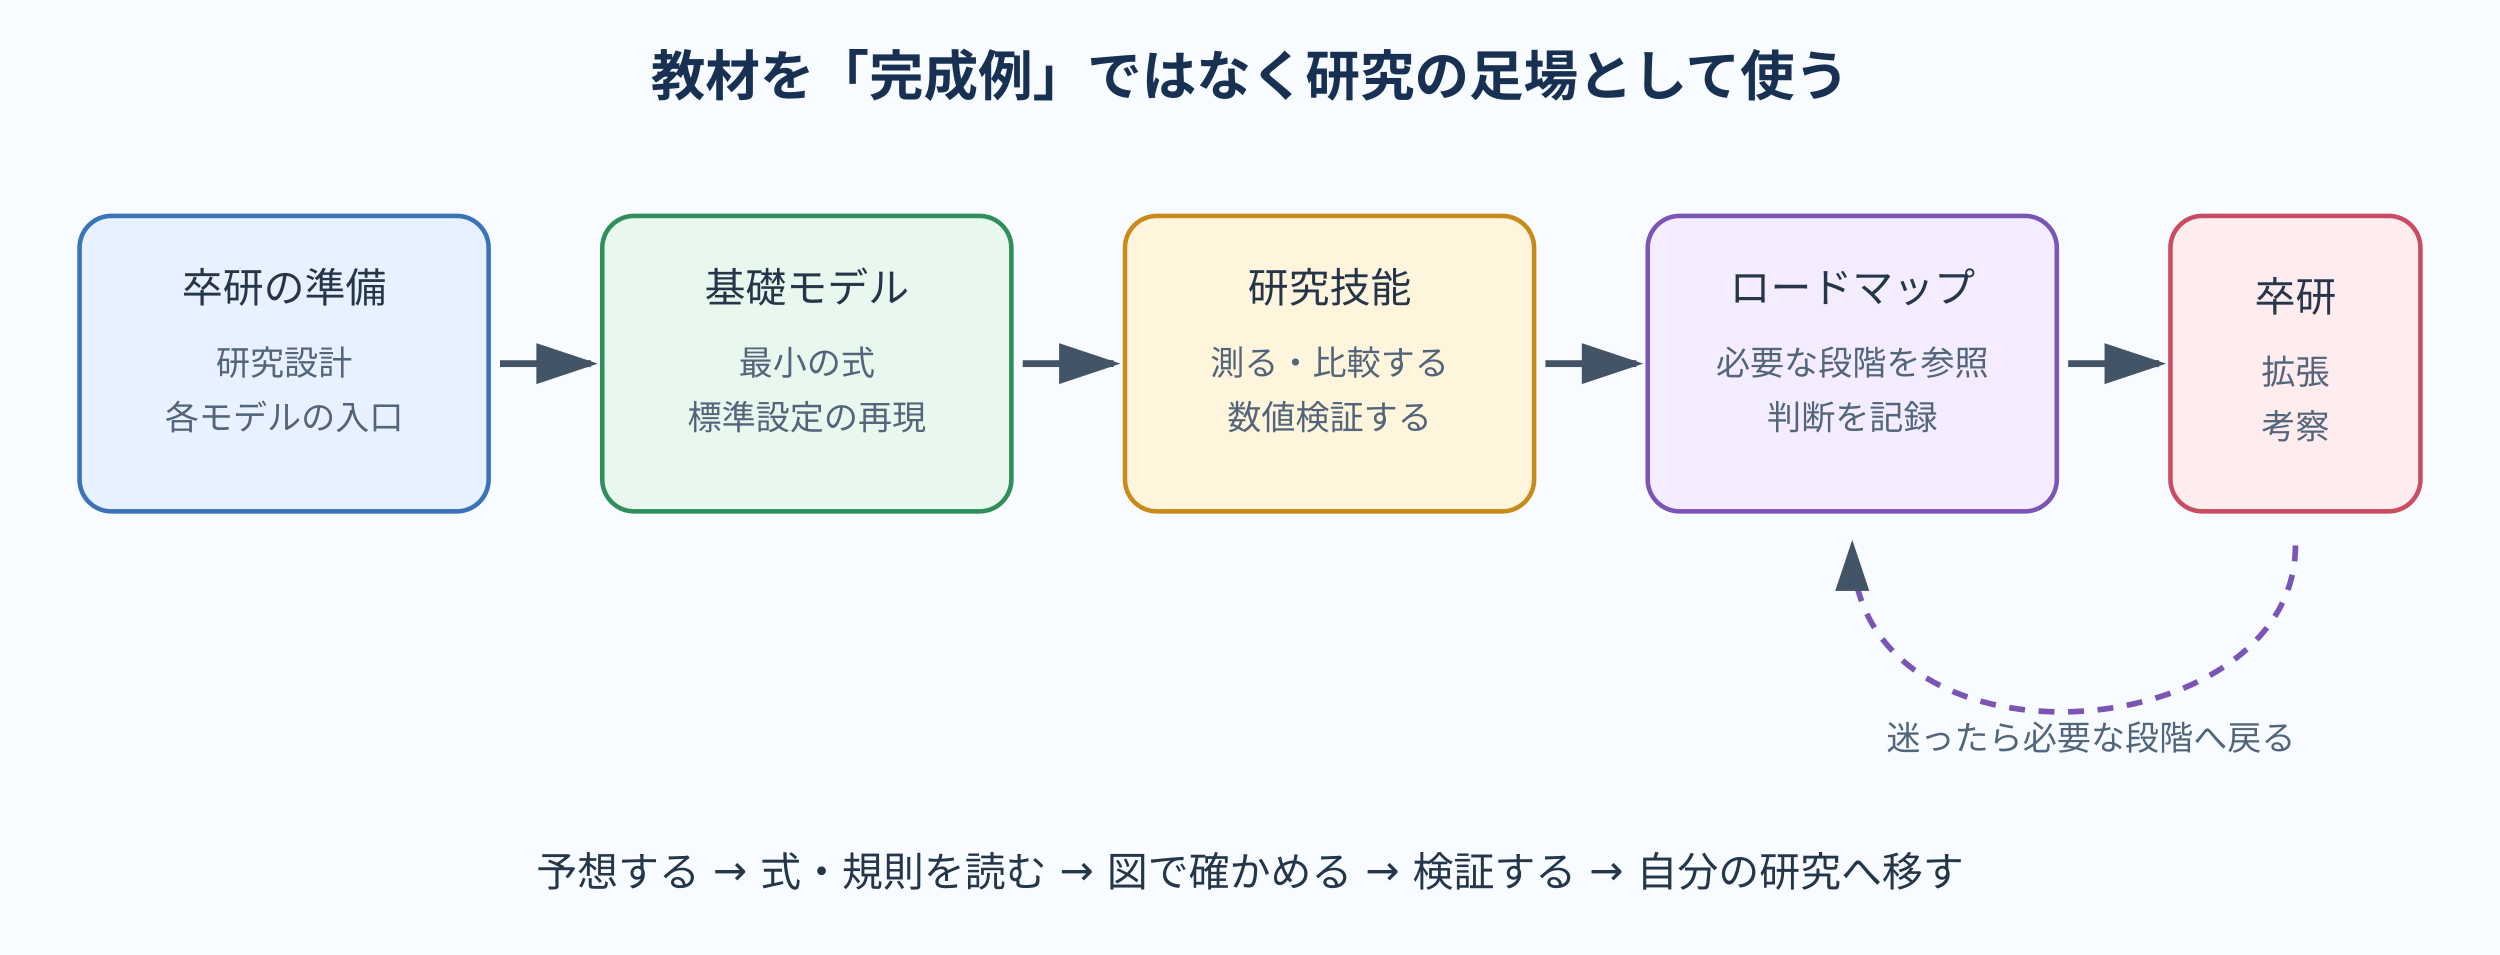
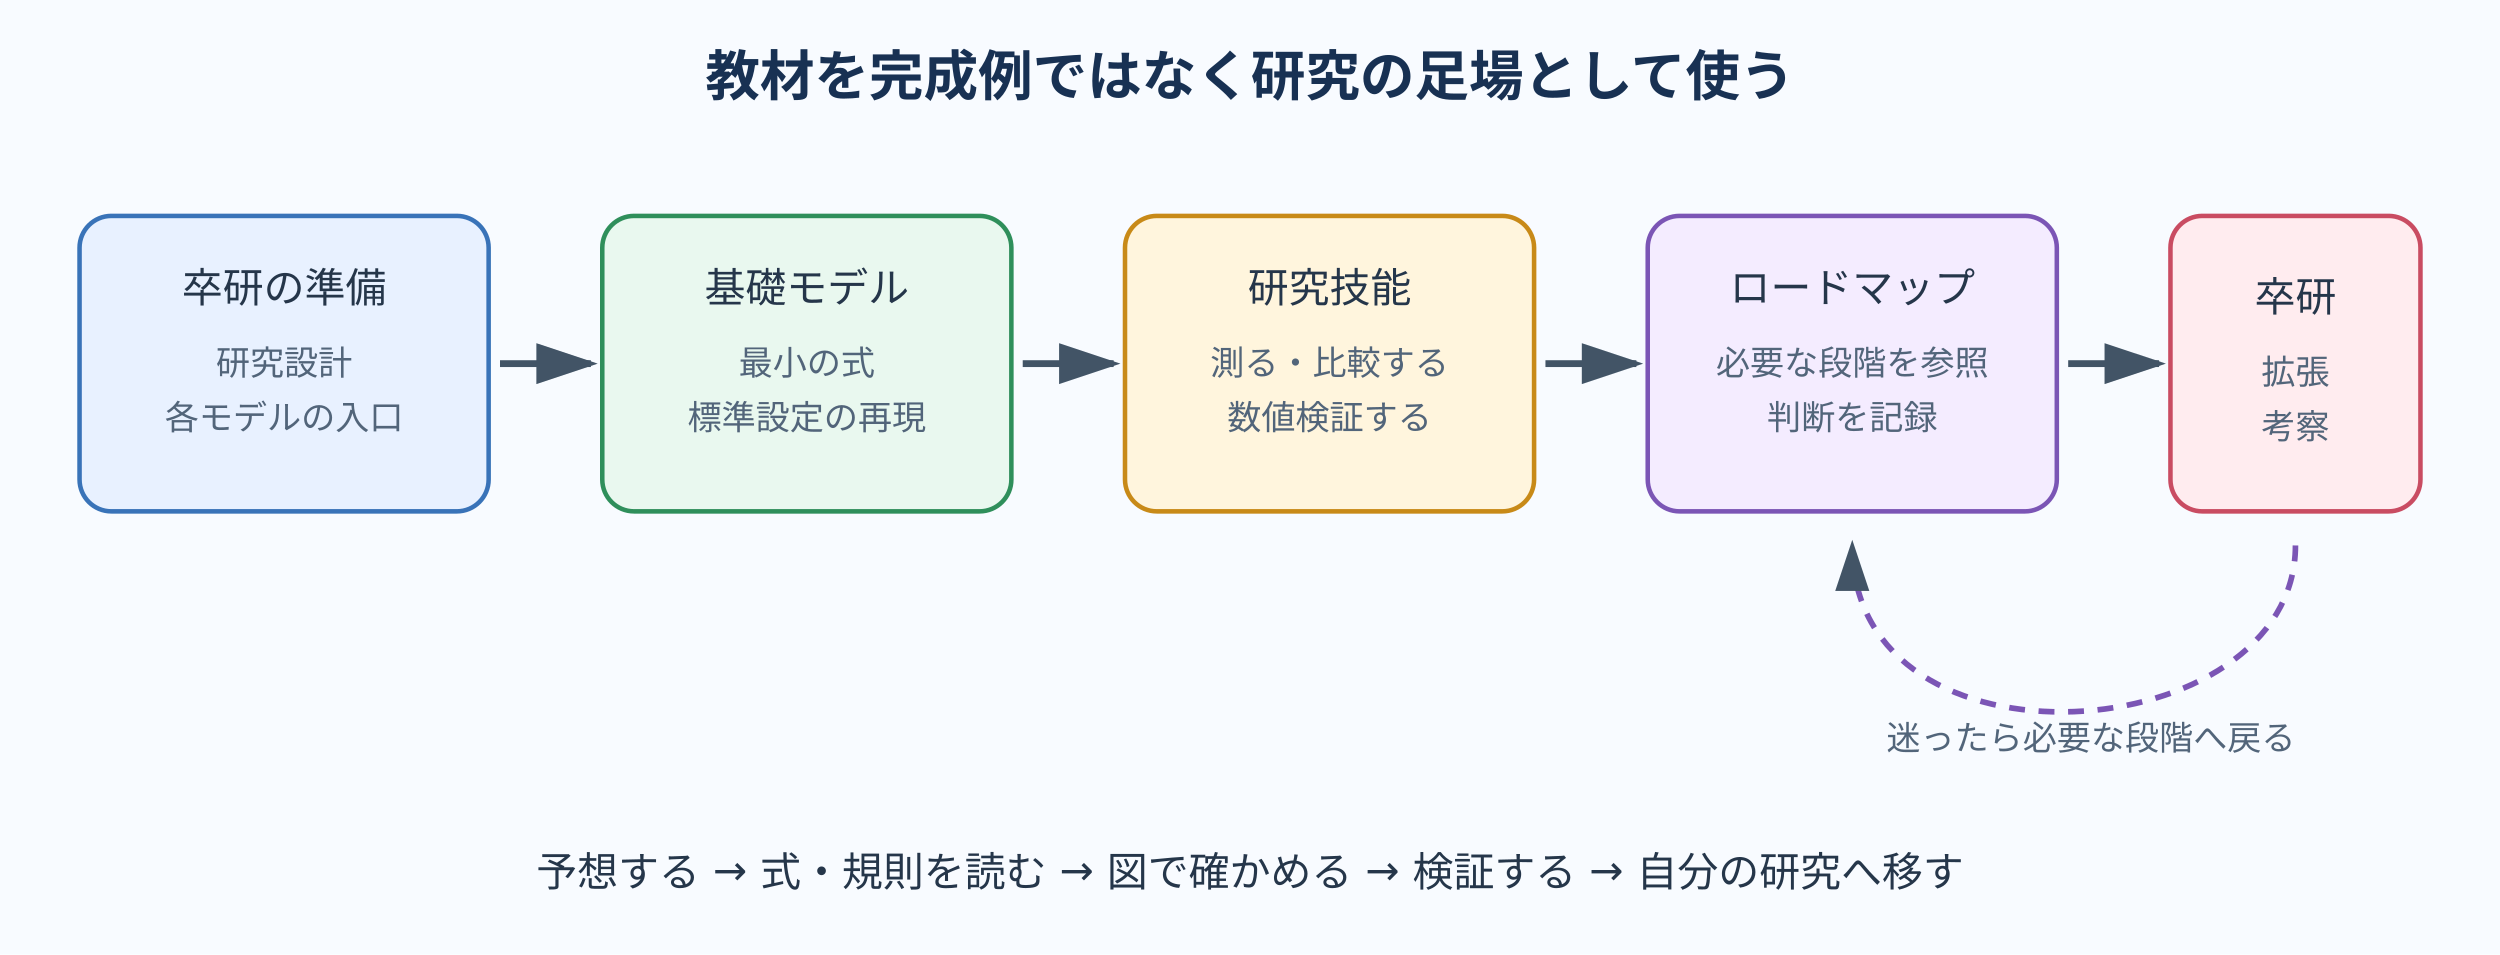
<svg xmlns="http://www.w3.org/2000/svg" width="1100" height="420" viewBox="0 0 1100 420" role="img" aria-labelledby="title desc">
  <defs>
    <marker id="arrow" markerWidth="10" markerHeight="10" refX="8" refY="3" orient="auto">
      <path d="M0,0 L0,6 L9,3 z" fill="#425466" />
    </marker>
    <style>.h{font:700 24px sans-serif;fill:#183153}.t{font:18px sans-serif;fill:#25364a}.s{font:15px sans-serif;fill:#52657a}.box{stroke-width:2;rx:14}.a{stroke:#425466;stroke-width:3;fill:none;marker-end:url(#arrow)}</style>
  </defs>
  <rect width="1100" height="420" fill="#f8fbff" />
-   <text x="550" y="42" text-anchor="middle" class="h">教材を「完成例」ではなく研究の足場として使う</text>
+   <text x="550" y="42" text-anchor="middle" class="h">教材を完成例ではなく研究の足場として使う</text>
  <g transform="translate(35 95)">
    <rect class="box" width="180" height="130" fill="#e8f1ff" stroke="#3973b8" />
    <text x="90" y="38" text-anchor="middle" class="t">卒研の準備</text>
    <text x="90" y="70" text-anchor="middle" class="s">研究設計</text>
    <text x="90" y="94" text-anchor="middle" class="s">各モデルの入口</text>
  </g>
  <path class="a" d="M220 160 H260" />
  <g transform="translate(265 95)">
    <rect class="box" width="180" height="130" fill="#e9f8ef" stroke="#2f8f5b" />
    <text x="90" y="38" text-anchor="middle" class="t">基礎モデル</text>
    <text x="90" y="70" text-anchor="middle" class="s">最小の式</text>
    <text x="90" y="94" text-anchor="middle" class="s">標準設定の再現</text>
  </g>
  <path class="a" d="M450 160 H490" />
  <g transform="translate(495 95)">
    <rect class="box" width="180" height="130" fill="#fff5dd" stroke="#c88a18" />
    <text x="90" y="38" text-anchor="middle" class="t">研究技能</text>
    <text x="90" y="70" text-anchor="middle" class="s">測る・比較する</text>
    <text x="90" y="94" text-anchor="middle" class="s">数値検証する</text>
  </g>
  <path class="a" d="M680 160 H720" />
  <g transform="translate(725 95)">
    <rect class="box" width="180" height="130" fill="#f4ecff" stroke="#7b55b5" />
    <text x="90" y="38" text-anchor="middle" class="t">ロードマップ</text>
    <text x="90" y="70" text-anchor="middle" class="s">必要な段階を参照</text>
    <text x="90" y="94" text-anchor="middle" class="s">判断を記録</text>
  </g>
  <path class="a" d="M910 160 H950" />
  <g transform="translate(955 95)">
    <rect class="box" width="110" height="130" fill="#ffecef" stroke="#c94c62" />
    <text x="55" y="42" text-anchor="middle" class="t">卒研</text>
    <text x="55" y="74" text-anchor="middle" class="s">拡張</text>
    <text x="55" y="98" text-anchor="middle" class="s">考察</text>
  </g>
  <path d="M1010 240 C1010 330 815 345 815 240" fill="none" stroke="#7b55b5" stroke-width="2.5" stroke-dasharray="7 6" marker-end="url(#arrow)" />
  <text x="920" y="330" text-anchor="middle" class="s">迷ったら必要な段階へ戻る</text>
  <text x="550" y="390" text-anchor="middle" class="t">予想する → 式・規則を読む → 図で確かめる → 検証する → 自分の研究へ移す</text>
</svg>
